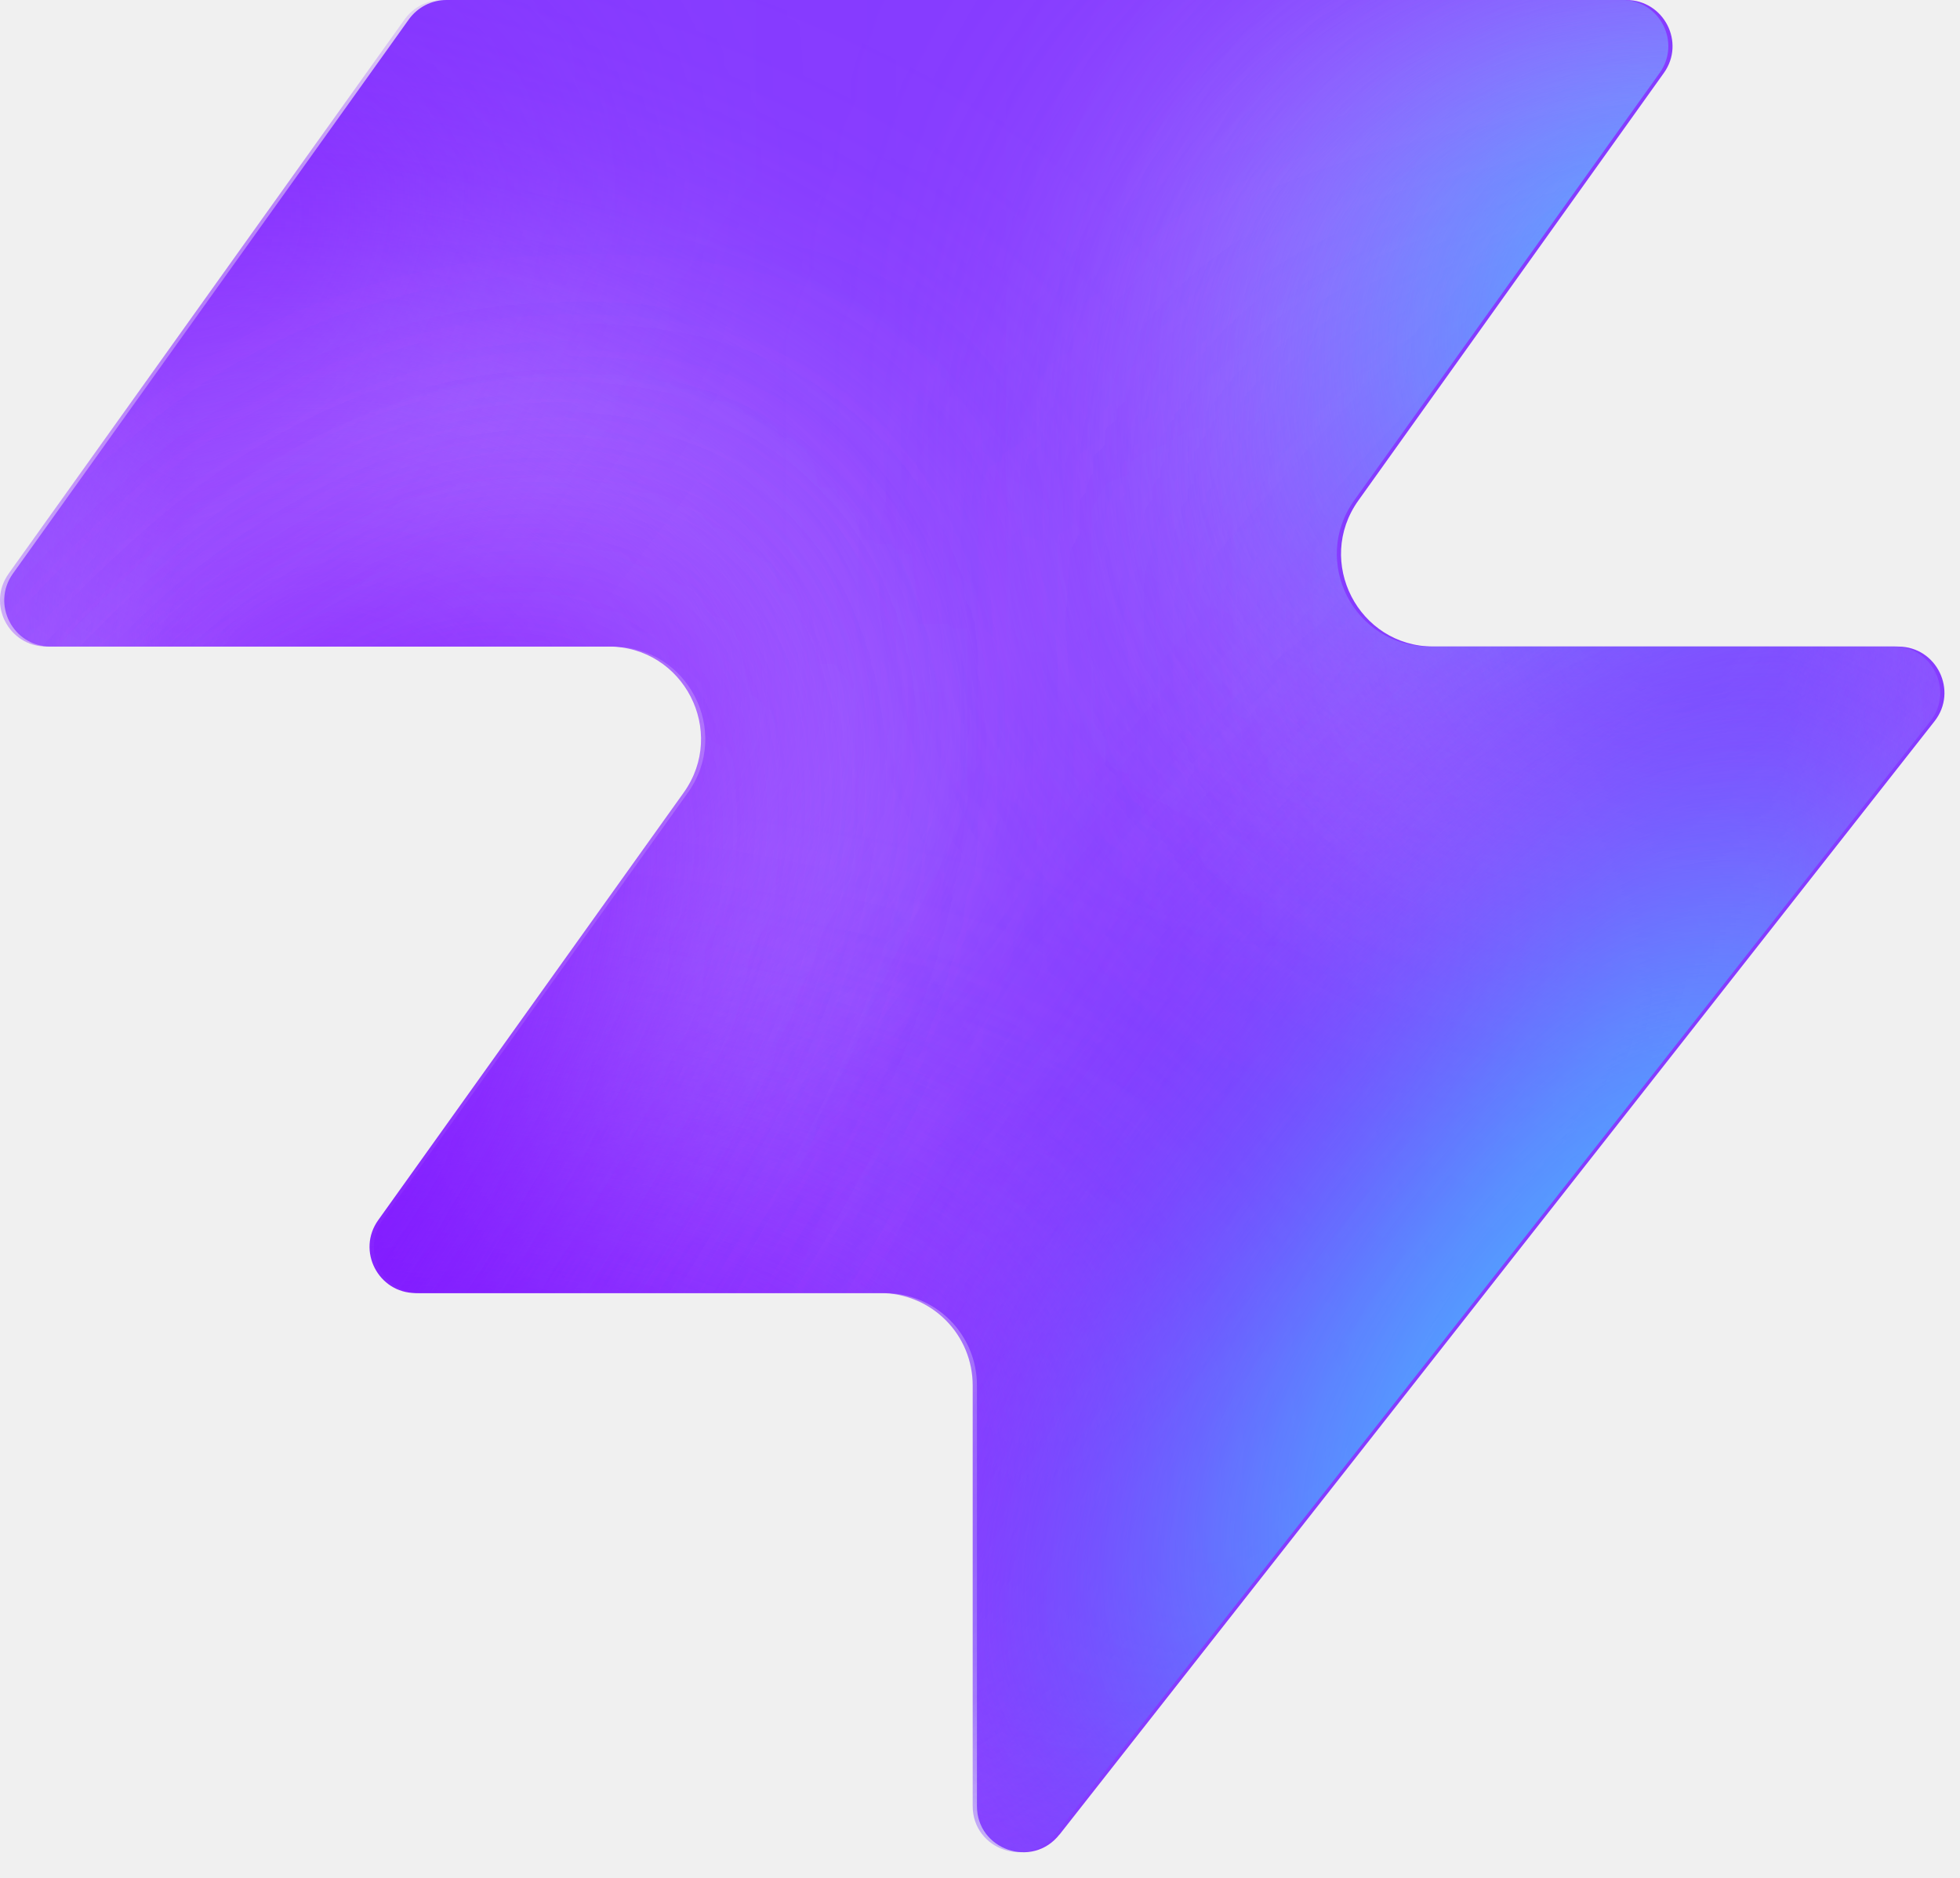
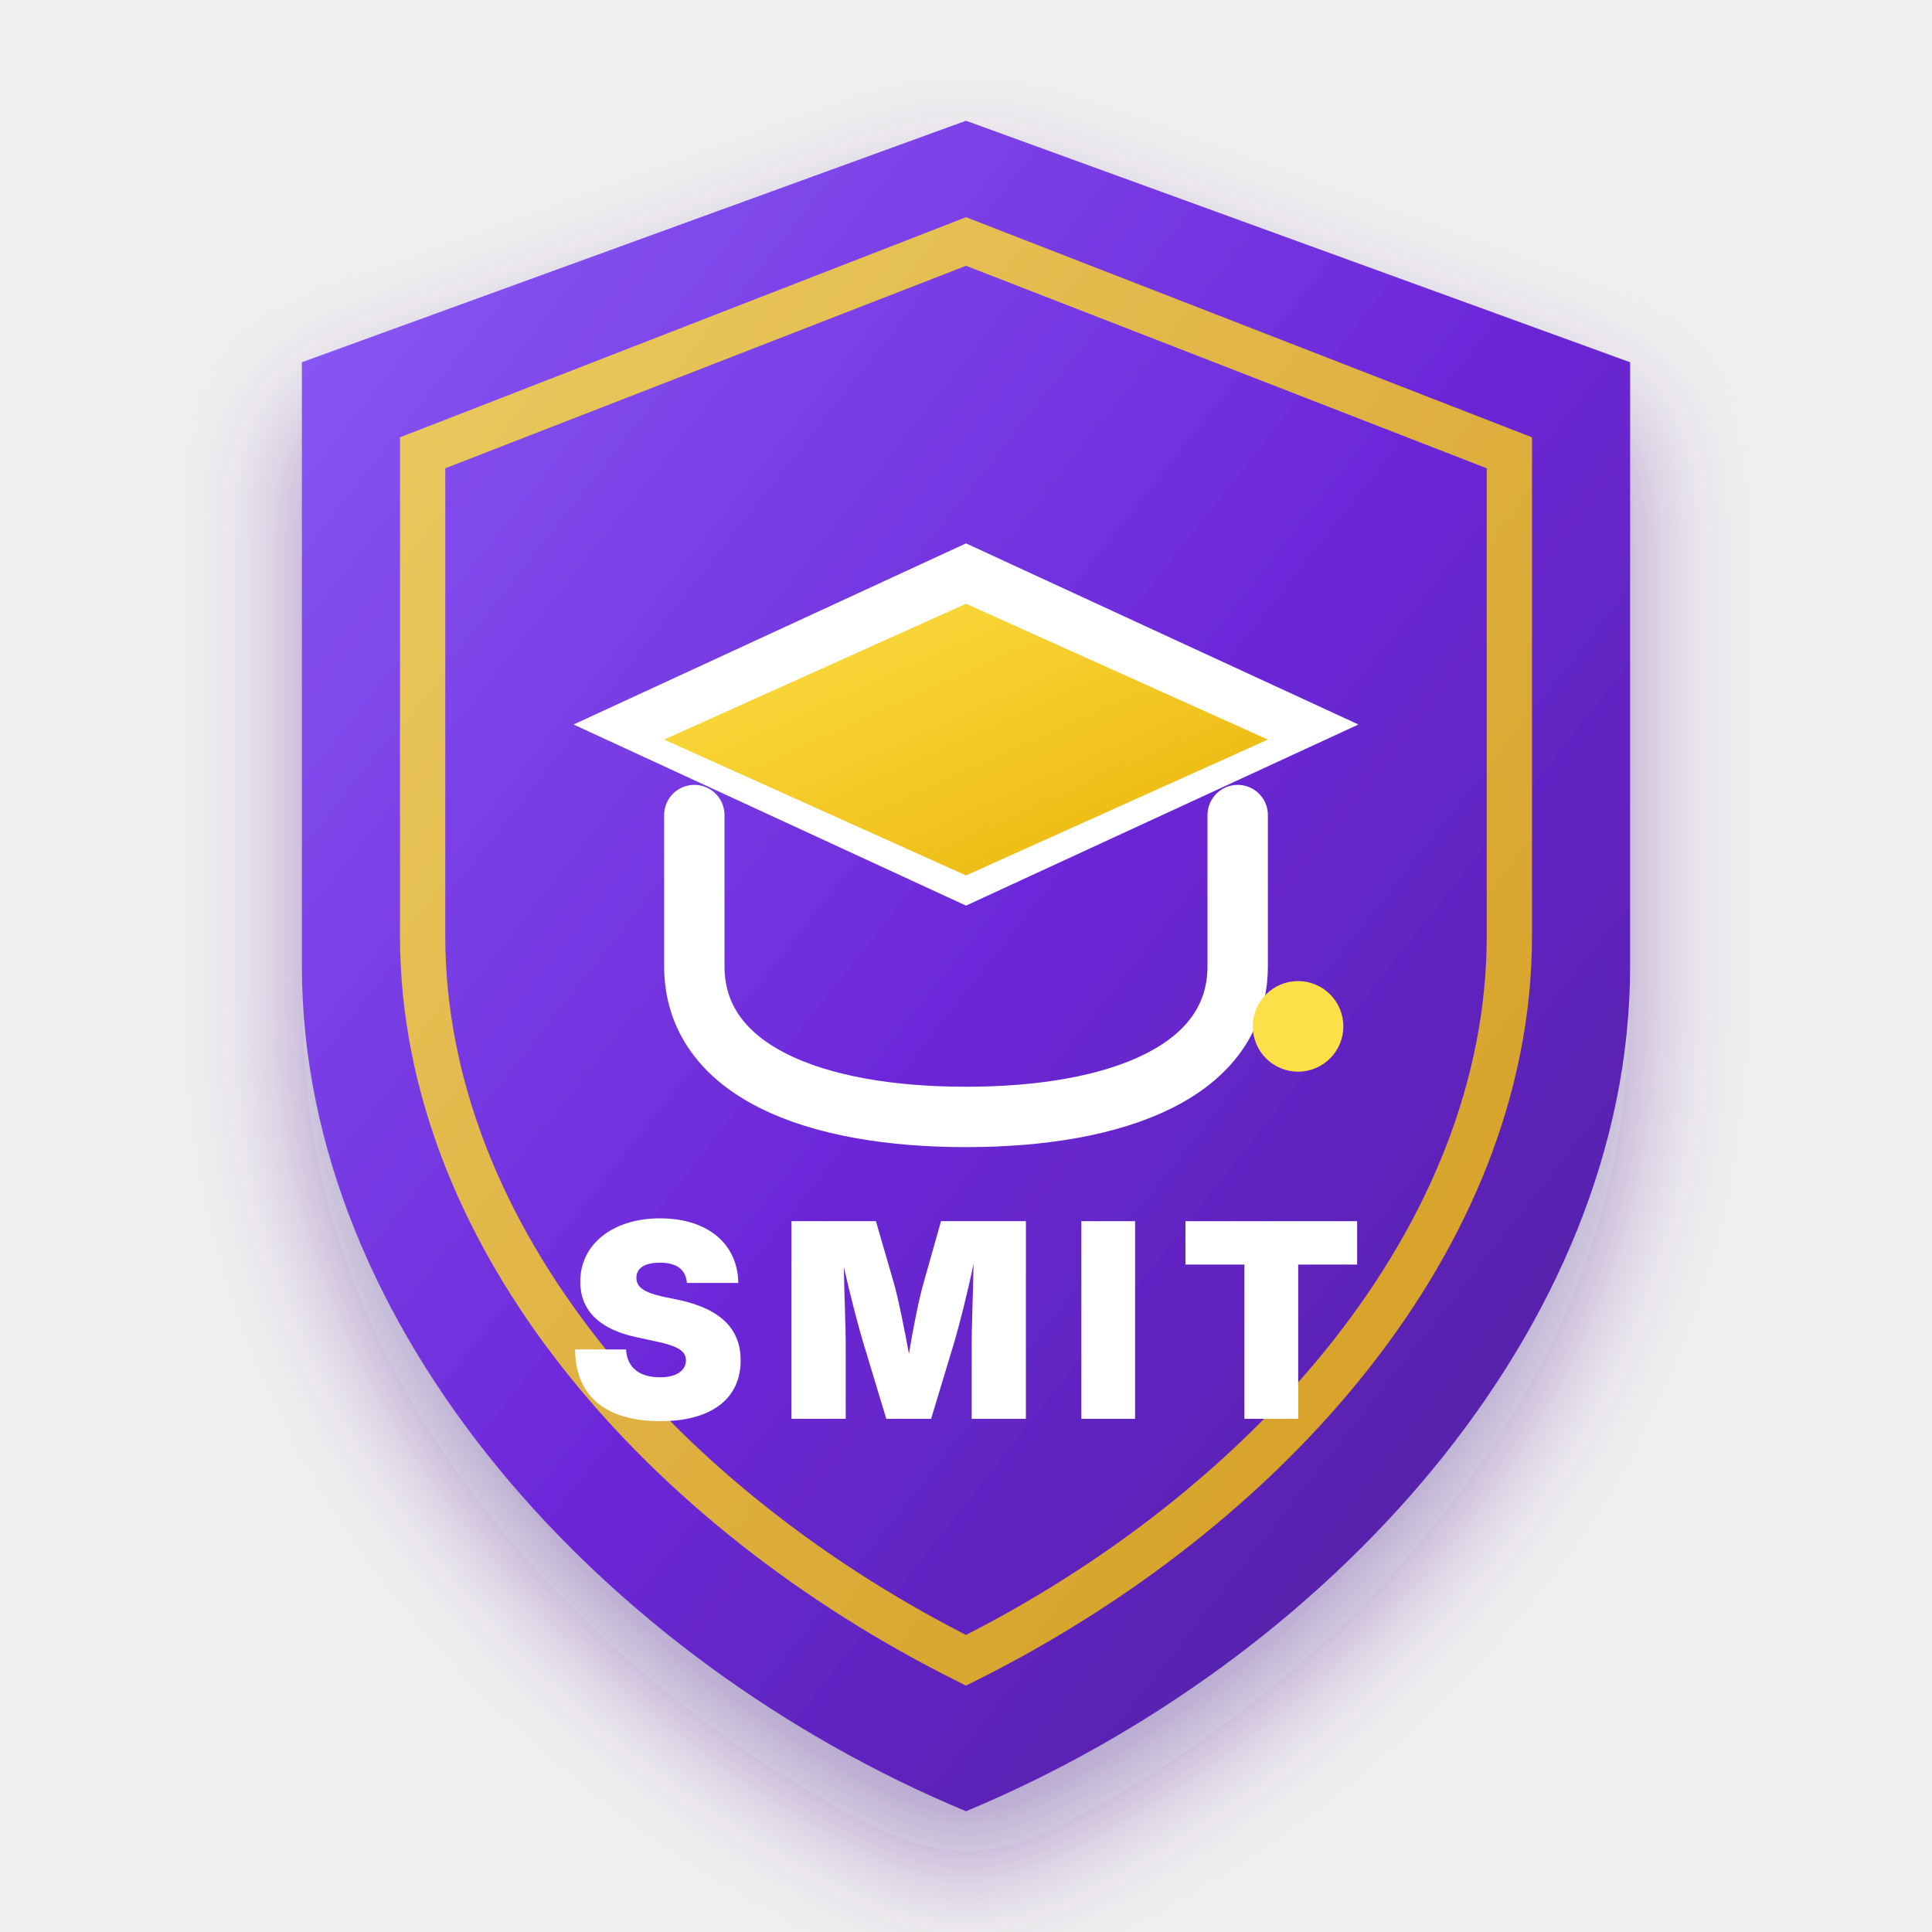
- <svg xmlns="http://www.w3.org/2000/svg" width="48" height="46" fill="none" viewBox="0 0 48 46">
-   <path fill="#863bff" d="M25.946 44.938c-.664.845-2.021.375-2.021-.698V33.937a2.26 2.26 0 0 0-2.262-2.262H10.287c-.92 0-1.456-1.04-.92-1.788l7.48-10.471c1.07-1.497 0-3.578-1.842-3.578H1.237c-.92 0-1.456-1.04-.92-1.788L10.013.474c.214-.297.556-.474.92-.474h28.894c.92 0 1.456 1.04.92 1.788l-7.48 10.471c-1.07 1.498 0 3.579 1.842 3.579h11.377c.943 0 1.473 1.088.89 1.83L25.947 44.94z" style="fill:#863bff;fill:color(display-p3 .525 .23 1);fill-opacity:1" />
-   <mask id="a" width="48" height="46" x="0" y="0" maskUnits="userSpaceOnUse" style="mask-type:alpha">
-     <path fill="#000" d="M25.842 44.938c-.664.844-2.021.375-2.021-.698V33.937a2.26 2.26 0 0 0-2.262-2.262H10.183c-.92 0-1.456-1.04-.92-1.788l7.48-10.471c1.07-1.498 0-3.579-1.842-3.579H1.133c-.92 0-1.456-1.04-.92-1.787L9.91.473c.214-.297.556-.474.92-.474h28.894c.92 0 1.456 1.04.92 1.788l-7.48 10.471c-1.07 1.498 0 3.578 1.842 3.578h11.377c.943 0 1.473 1.088.89 1.832L25.843 44.94z" style="fill:#000;fill-opacity:1" />
-   </mask>
-   <g mask="url(#a)">
-     <g filter="url(#b)">
-       <ellipse cx="5.508" cy="14.704" fill="#ede6ff" rx="5.508" ry="14.704" style="fill:#ede6ff;fill:color(display-p3 .927 .903 1);fill-opacity:1" transform="matrix(.00324 1 1 -.00324 -4.47 31.516)" />
-     </g>
-     <g filter="url(#c)">
-       <ellipse cx="10.399" cy="29.851" fill="#ede6ff" rx="10.399" ry="29.851" style="fill:#ede6ff;fill:color(display-p3 .927 .903 1);fill-opacity:1" transform="matrix(.00324 1 1 -.00324 -39.328 7.883)" />
-     </g>
-     <g filter="url(#d)">
-       <ellipse cx="5.508" cy="30.487" fill="#7e14ff" rx="5.508" ry="30.487" style="fill:#7e14ff;fill:color(display-p3 .492 .077 1);fill-opacity:1" transform="rotate(89.814 -25.913 -14.639)scale(1 -1)" />
-     </g>
-     <g filter="url(#e)">
-       <ellipse cx="5.508" cy="30.599" fill="#7e14ff" rx="5.508" ry="30.599" style="fill:#7e14ff;fill:color(display-p3 .492 .077 1);fill-opacity:1" transform="rotate(89.814 -32.644 -3.334)scale(1 -1)" />
-     </g>
-     <g filter="url(#f)">
-       <ellipse cx="5.508" cy="30.599" fill="#7e14ff" rx="5.508" ry="30.599" style="fill:#7e14ff;fill:color(display-p3 .492 .077 1);fill-opacity:1" transform="matrix(.00324 1 1 -.00324 -34.34 30.47)" />
-     </g>
-     <g filter="url(#g)">
-       <ellipse cx="14.072" cy="22.078" fill="#ede6ff" rx="14.072" ry="22.078" style="fill:#ede6ff;fill:color(display-p3 .927 .903 1);fill-opacity:1" transform="rotate(93.35 24.506 48.493)scale(-1 1)" />
-     </g>
-     <g filter="url(#h)">
-       <ellipse cx="3.47" cy="21.501" fill="#7e14ff" rx="3.47" ry="21.501" style="fill:#7e14ff;fill:color(display-p3 .492 .077 1);fill-opacity:1" transform="rotate(89.009 28.708 47.59)scale(-1 1)" />
-     </g>
-     <g filter="url(#i)">
-       <ellipse cx="3.47" cy="21.501" fill="#7e14ff" rx="3.47" ry="21.501" style="fill:#7e14ff;fill:color(display-p3 .492 .077 1);fill-opacity:1" transform="rotate(89.009 28.708 47.59)scale(-1 1)" />
-     </g>
-     <g filter="url(#j)">
-       <ellipse cx=".387" cy="8.972" fill="#7e14ff" rx="4.407" ry="29.108" style="fill:#7e14ff;fill:color(display-p3 .492 .077 1);fill-opacity:1" transform="rotate(39.51 .387 8.972)" />
-     </g>
-     <g filter="url(#k)">
-       <ellipse cx="47.523" cy="-6.092" fill="#7e14ff" rx="4.407" ry="29.108" style="fill:#7e14ff;fill:color(display-p3 .492 .077 1);fill-opacity:1" transform="rotate(37.892 47.523 -6.092)" />
-     </g>
-     <g filter="url(#l)">
-       <ellipse cx="41.412" cy="6.333" fill="#47bfff" rx="5.971" ry="9.665" style="fill:#47bfff;fill:color(display-p3 .28 .748 1);fill-opacity:1" transform="rotate(37.892 41.412 6.333)" />
-     </g>
-     <g filter="url(#m)">
-       <ellipse cx="-1.879" cy="38.332" fill="#7e14ff" rx="4.407" ry="29.108" style="fill:#7e14ff;fill:color(display-p3 .492 .077 1);fill-opacity:1" transform="rotate(37.892 -1.88 38.332)" />
-     </g>
-     <g filter="url(#n)">
-       <ellipse cx="-1.879" cy="38.332" fill="#7e14ff" rx="4.407" ry="29.108" style="fill:#7e14ff;fill:color(display-p3 .492 .077 1);fill-opacity:1" transform="rotate(37.892 -1.88 38.332)" />
-     </g>
-     <g filter="url(#o)">
-       <ellipse cx="35.651" cy="29.907" fill="#7e14ff" rx="4.407" ry="29.108" style="fill:#7e14ff;fill:color(display-p3 .492 .077 1);fill-opacity:1" transform="rotate(37.892 35.651 29.907)" />
-     </g>
-     <g filter="url(#p)">
-       <ellipse cx="38.418" cy="32.4" fill="#47bfff" rx="5.971" ry="15.297" style="fill:#47bfff;fill:color(display-p3 .28 .748 1);fill-opacity:1" transform="rotate(37.892 38.418 32.4)" />
-     </g>
-   </g>
+ <svg xmlns="http://www.w3.org/2000/svg" viewBox="0 0 64 64" fill="none">
  <defs>
-     <filter id="b" width="60.045" height="41.654" x="-19.77" y="16.149" color-interpolation-filters="sRGB" filterUnits="userSpaceOnUse">
-       <feFlood flood-opacity="0" result="BackgroundImageFix" />
-       <feBlend in="SourceGraphic" in2="BackgroundImageFix" result="shape" />
-       <feGaussianBlur result="effect1_foregroundBlur_2002_17158" stdDeviation="7.659" />
-     </filter>
-     <filter id="c" width="90.34" height="51.437" x="-54.613" y="-7.533" color-interpolation-filters="sRGB" filterUnits="userSpaceOnUse">
-       <feFlood flood-opacity="0" result="BackgroundImageFix" />
-       <feBlend in="SourceGraphic" in2="BackgroundImageFix" result="shape" />
-       <feGaussianBlur result="effect1_foregroundBlur_2002_17158" stdDeviation="7.659" />
-     </filter>
-     <filter id="d" width="79.355" height="29.4" x="-49.64" y="2.03" color-interpolation-filters="sRGB" filterUnits="userSpaceOnUse">
-       <feFlood flood-opacity="0" result="BackgroundImageFix" />
-       <feBlend in="SourceGraphic" in2="BackgroundImageFix" result="shape" />
-       <feGaussianBlur result="effect1_foregroundBlur_2002_17158" stdDeviation="4.596" />
-     </filter>
-     <filter id="e" width="79.579" height="29.4" x="-45.045" y="20.029" color-interpolation-filters="sRGB" filterUnits="userSpaceOnUse">
-       <feFlood flood-opacity="0" result="BackgroundImageFix" />
-       <feBlend in="SourceGraphic" in2="BackgroundImageFix" result="shape" />
-       <feGaussianBlur result="effect1_foregroundBlur_2002_17158" stdDeviation="4.596" />
-     </filter>
-     <filter id="f" width="79.579" height="29.4" x="-43.513" y="21.178" color-interpolation-filters="sRGB" filterUnits="userSpaceOnUse">
-       <feFlood flood-opacity="0" result="BackgroundImageFix" />
-       <feBlend in="SourceGraphic" in2="BackgroundImageFix" result="shape" />
-       <feGaussianBlur result="effect1_foregroundBlur_2002_17158" stdDeviation="4.596" />
-     </filter>
-     <filter id="g" width="74.749" height="58.852" x="15.756" y="-17.901" color-interpolation-filters="sRGB" filterUnits="userSpaceOnUse">
-       <feFlood flood-opacity="0" result="BackgroundImageFix" />
-       <feBlend in="SourceGraphic" in2="BackgroundImageFix" result="shape" />
-       <feGaussianBlur result="effect1_foregroundBlur_2002_17158" stdDeviation="7.659" />
-     </filter>
-     <filter id="h" width="61.377" height="25.362" x="23.548" y="2.284" color-interpolation-filters="sRGB" filterUnits="userSpaceOnUse">
-       <feFlood flood-opacity="0" result="BackgroundImageFix" />
-       <feBlend in="SourceGraphic" in2="BackgroundImageFix" result="shape" />
-       <feGaussianBlur result="effect1_foregroundBlur_2002_17158" stdDeviation="4.596" />
-     </filter>
-     <filter id="i" width="61.377" height="25.362" x="23.548" y="2.284" color-interpolation-filters="sRGB" filterUnits="userSpaceOnUse">
-       <feFlood flood-opacity="0" result="BackgroundImageFix" />
-       <feBlend in="SourceGraphic" in2="BackgroundImageFix" result="shape" />
-       <feGaussianBlur result="effect1_foregroundBlur_2002_17158" stdDeviation="4.596" />
-     </filter>
-     <filter id="j" width="56.045" height="63.649" x="-27.636" y="-22.853" color-interpolation-filters="sRGB" filterUnits="userSpaceOnUse">
-       <feFlood flood-opacity="0" result="BackgroundImageFix" />
-       <feBlend in="SourceGraphic" in2="BackgroundImageFix" result="shape" />
-       <feGaussianBlur result="effect1_foregroundBlur_2002_17158" stdDeviation="4.596" />
-     </filter>
-     <filter id="k" width="54.814" height="64.646" x="20.116" y="-38.415" color-interpolation-filters="sRGB" filterUnits="userSpaceOnUse">
-       <feFlood flood-opacity="0" result="BackgroundImageFix" />
-       <feBlend in="SourceGraphic" in2="BackgroundImageFix" result="shape" />
-       <feGaussianBlur result="effect1_foregroundBlur_2002_17158" stdDeviation="4.596" />
-     </filter>
-     <filter id="l" width="33.541" height="35.313" x="24.641" y="-11.323" color-interpolation-filters="sRGB" filterUnits="userSpaceOnUse">
-       <feFlood flood-opacity="0" result="BackgroundImageFix" />
-       <feBlend in="SourceGraphic" in2="BackgroundImageFix" result="shape" />
-       <feGaussianBlur result="effect1_foregroundBlur_2002_17158" stdDeviation="4.596" />
-     </filter>
-     <filter id="m" width="54.814" height="64.646" x="-29.286" y="6.009" color-interpolation-filters="sRGB" filterUnits="userSpaceOnUse">
-       <feFlood flood-opacity="0" result="BackgroundImageFix" />
-       <feBlend in="SourceGraphic" in2="BackgroundImageFix" result="shape" />
-       <feGaussianBlur result="effect1_foregroundBlur_2002_17158" stdDeviation="4.596" />
-     </filter>
-     <filter id="n" width="54.814" height="64.646" x="-29.286" y="6.009" color-interpolation-filters="sRGB" filterUnits="userSpaceOnUse">
-       <feFlood flood-opacity="0" result="BackgroundImageFix" />
-       <feBlend in="SourceGraphic" in2="BackgroundImageFix" result="shape" />
-       <feGaussianBlur result="effect1_foregroundBlur_2002_17158" stdDeviation="4.596" />
-     </filter>
-     <filter id="o" width="54.814" height="64.646" x="8.244" y="-2.416" color-interpolation-filters="sRGB" filterUnits="userSpaceOnUse">
-       <feFlood flood-opacity="0" result="BackgroundImageFix" />
-       <feBlend in="SourceGraphic" in2="BackgroundImageFix" result="shape" />
-       <feGaussianBlur result="effect1_foregroundBlur_2002_17158" stdDeviation="4.596" />
-     </filter>
-     <filter id="p" width="39.409" height="43.623" x="18.713" y="10.588" color-interpolation-filters="sRGB" filterUnits="userSpaceOnUse">
-       <feFlood flood-opacity="0" result="BackgroundImageFix" />
-       <feBlend in="SourceGraphic" in2="BackgroundImageFix" result="shape" />
-       <feGaussianBlur result="effect1_foregroundBlur_2002_17158" stdDeviation="4.596" />
+     <linearGradient id="smitShield" x1="0%" y1="0%" x2="100%" y2="100%">
+       <stop offset="0%" stop-color="#8B5CF6" />
+       <stop offset="50%" stop-color="#6D28D9" />
+       <stop offset="100%" stop-color="#4C1D95" />
+     </linearGradient>
+     <linearGradient id="goldAccent" x1="0%" y1="0%" x2="100%" y2="100%">
+       <stop offset="0%" stop-color="#FDE047" />
+       <stop offset="100%" stop-color="#EAB308" />
+     </linearGradient>
+     <filter id="glow" x="-20%" y="-20%" width="140%" height="140%">
+       <feDropShadow dx="0" dy="2" stdDeviation="2" flood-color="#4C1D95" flood-opacity="0.4" />
    </filter>
  </defs>
+   <path d="M32 4 L54 12 V32 C54 44 44 55 32 60 C20 55 10 44 10 32 V12 Z" fill="url(#smitShield)" filter="url(#glow)" />
+   <path d="M32 8 L50 15 V31 C50 41 42 50 32 55 C22 50 14 41 14 31 V15 Z" fill="none" stroke="url(#goldAccent)" stroke-width="1.5" stroke-opacity="0.85" />
+   <polygon points="32,18 45,24 32,30 19,24" fill="#FFFFFF" />
+   <polygon points="32,20 42,24.5 32,29 22,24.5" fill="url(#goldAccent)" />
+   <path d="M23 27 V32 C23 35.5 27 37 32 37 C37 37 41 35.5 41 32 V27" fill="none" stroke="#FFFFFF" stroke-width="2" stroke-linecap="round" />
+   <path d="M43 24.5 V33" stroke="url(#goldAccent)" stroke-width="1.5" stroke-linecap="round" />
+   <circle cx="43" cy="34" r="1.5" fill="#FDE047" />
+   <text x="32" y="47" font-family="'Outfit', 'Inter', system-ui, sans-serif" font-weight="900" font-size="9" fill="#FFFFFF" text-anchor="middle" letter-spacing="1">SMIT</text>
</svg>
